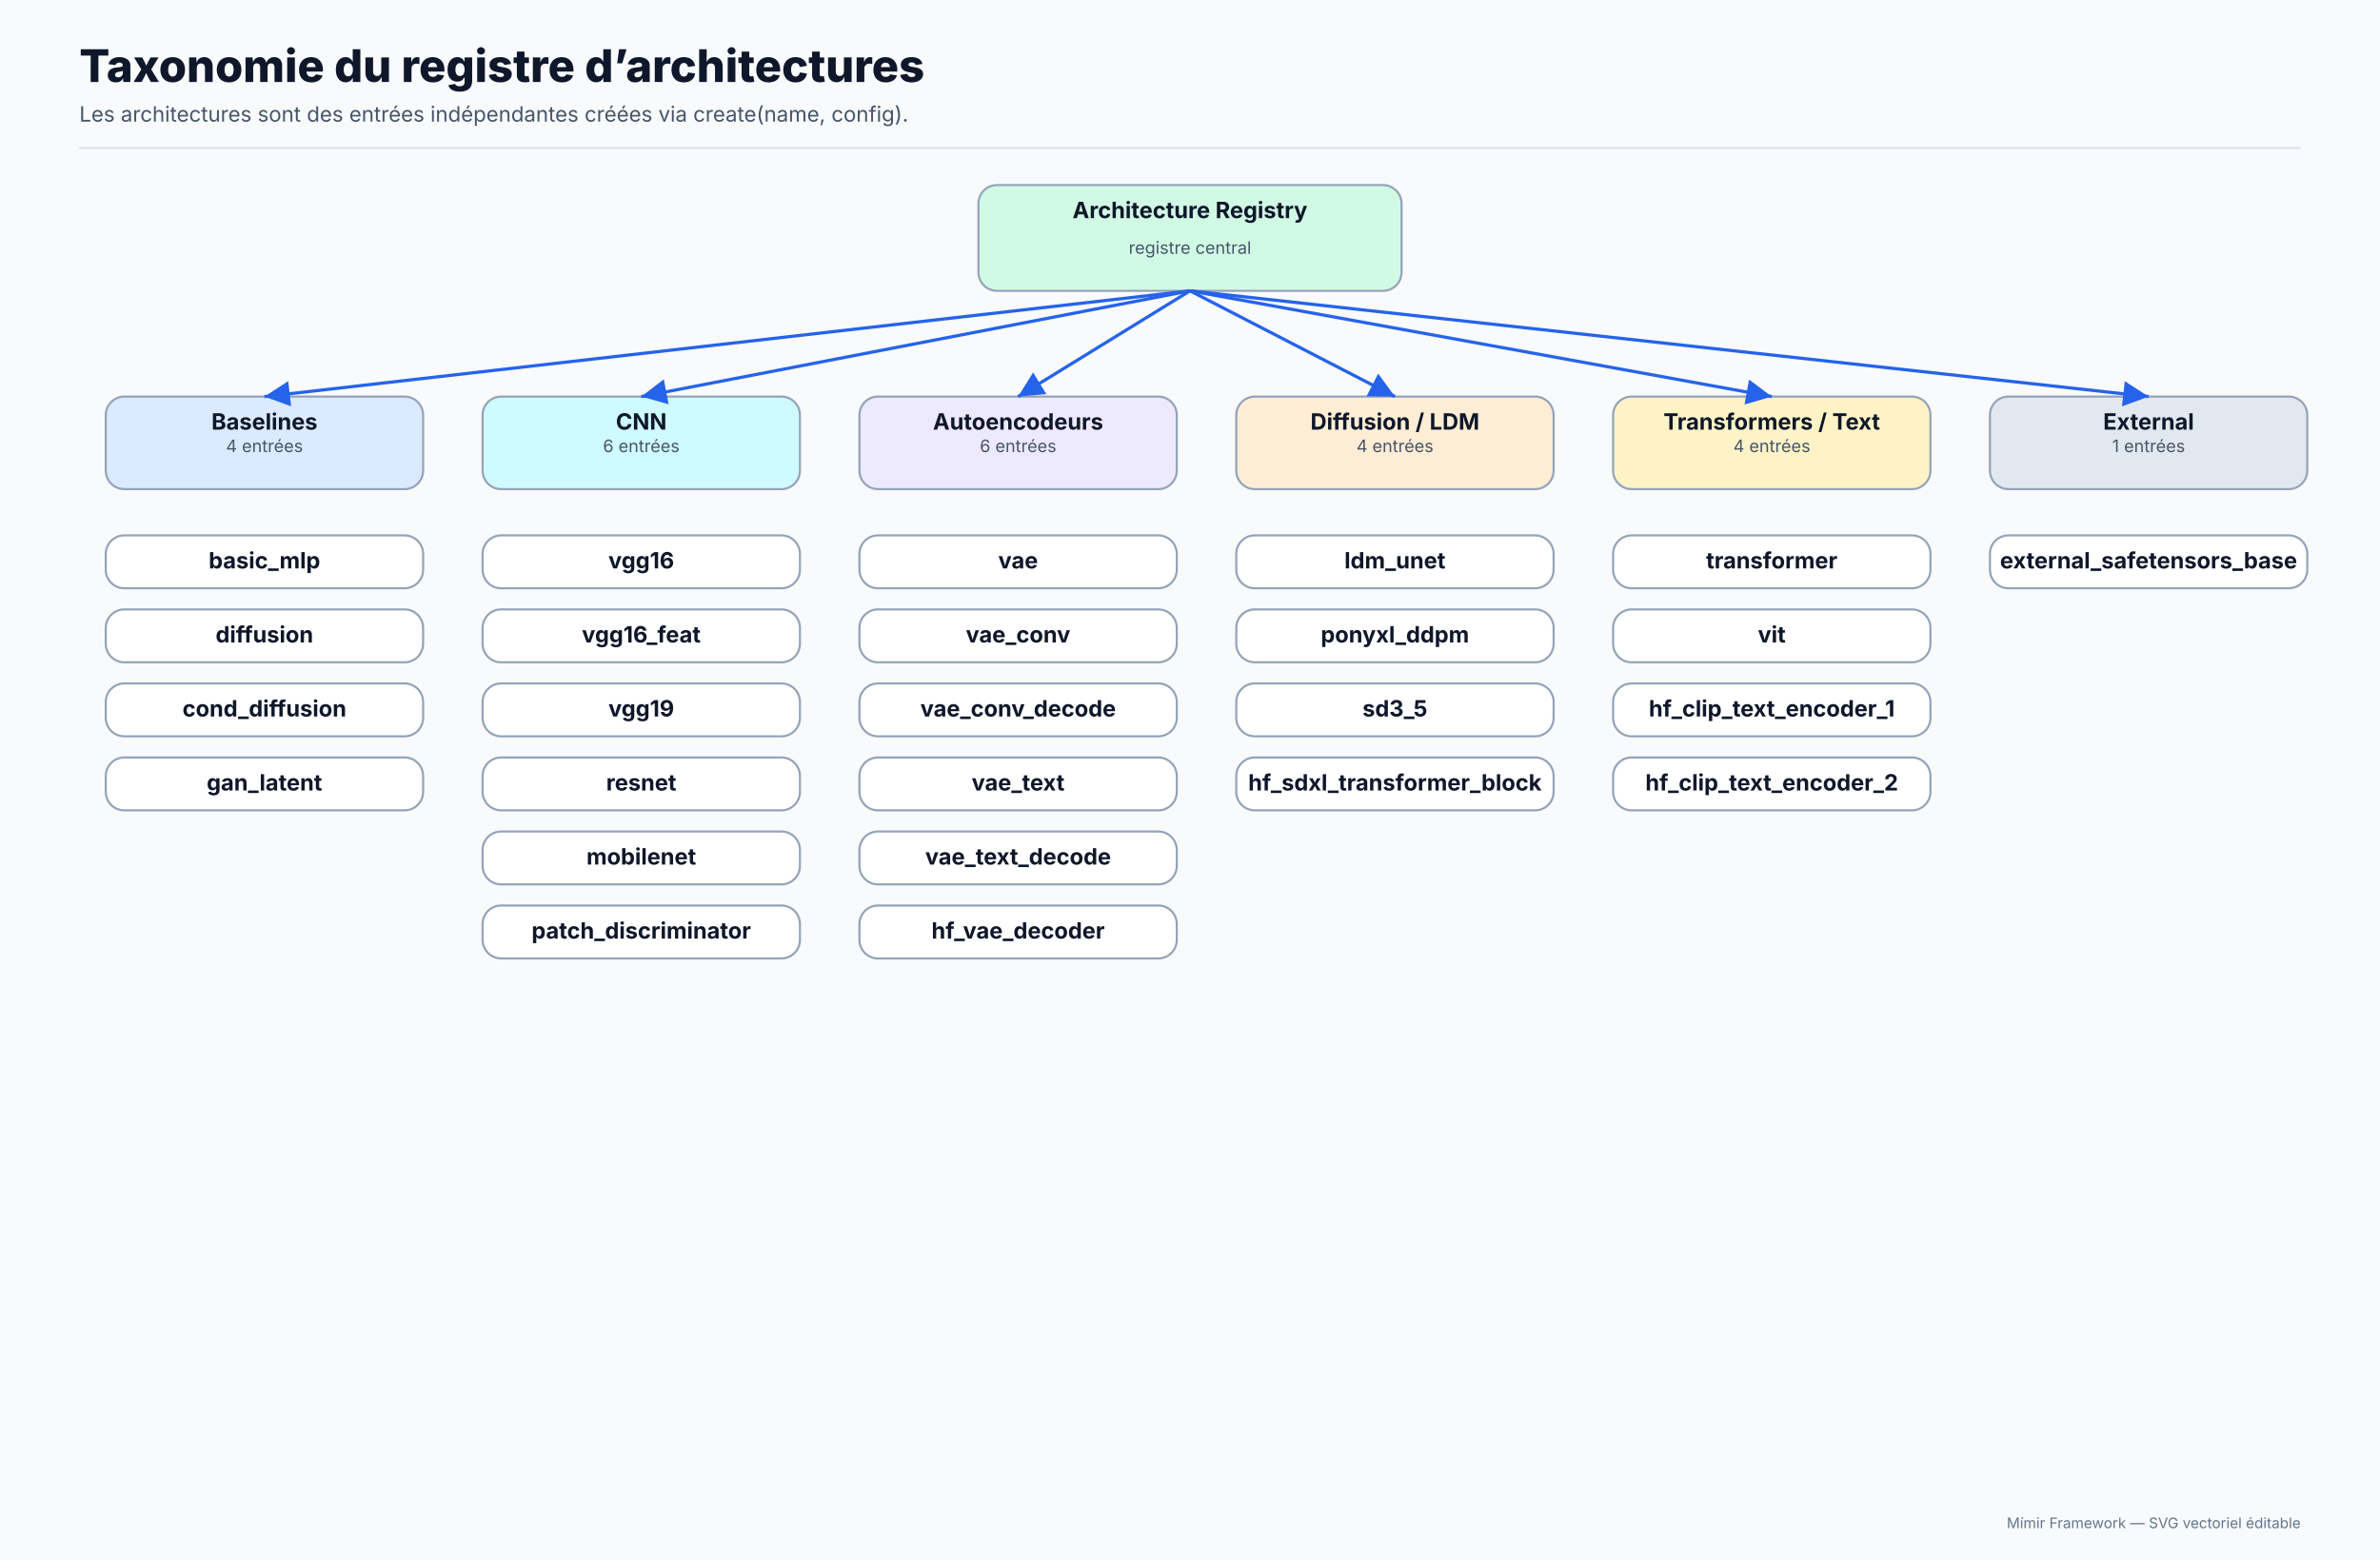
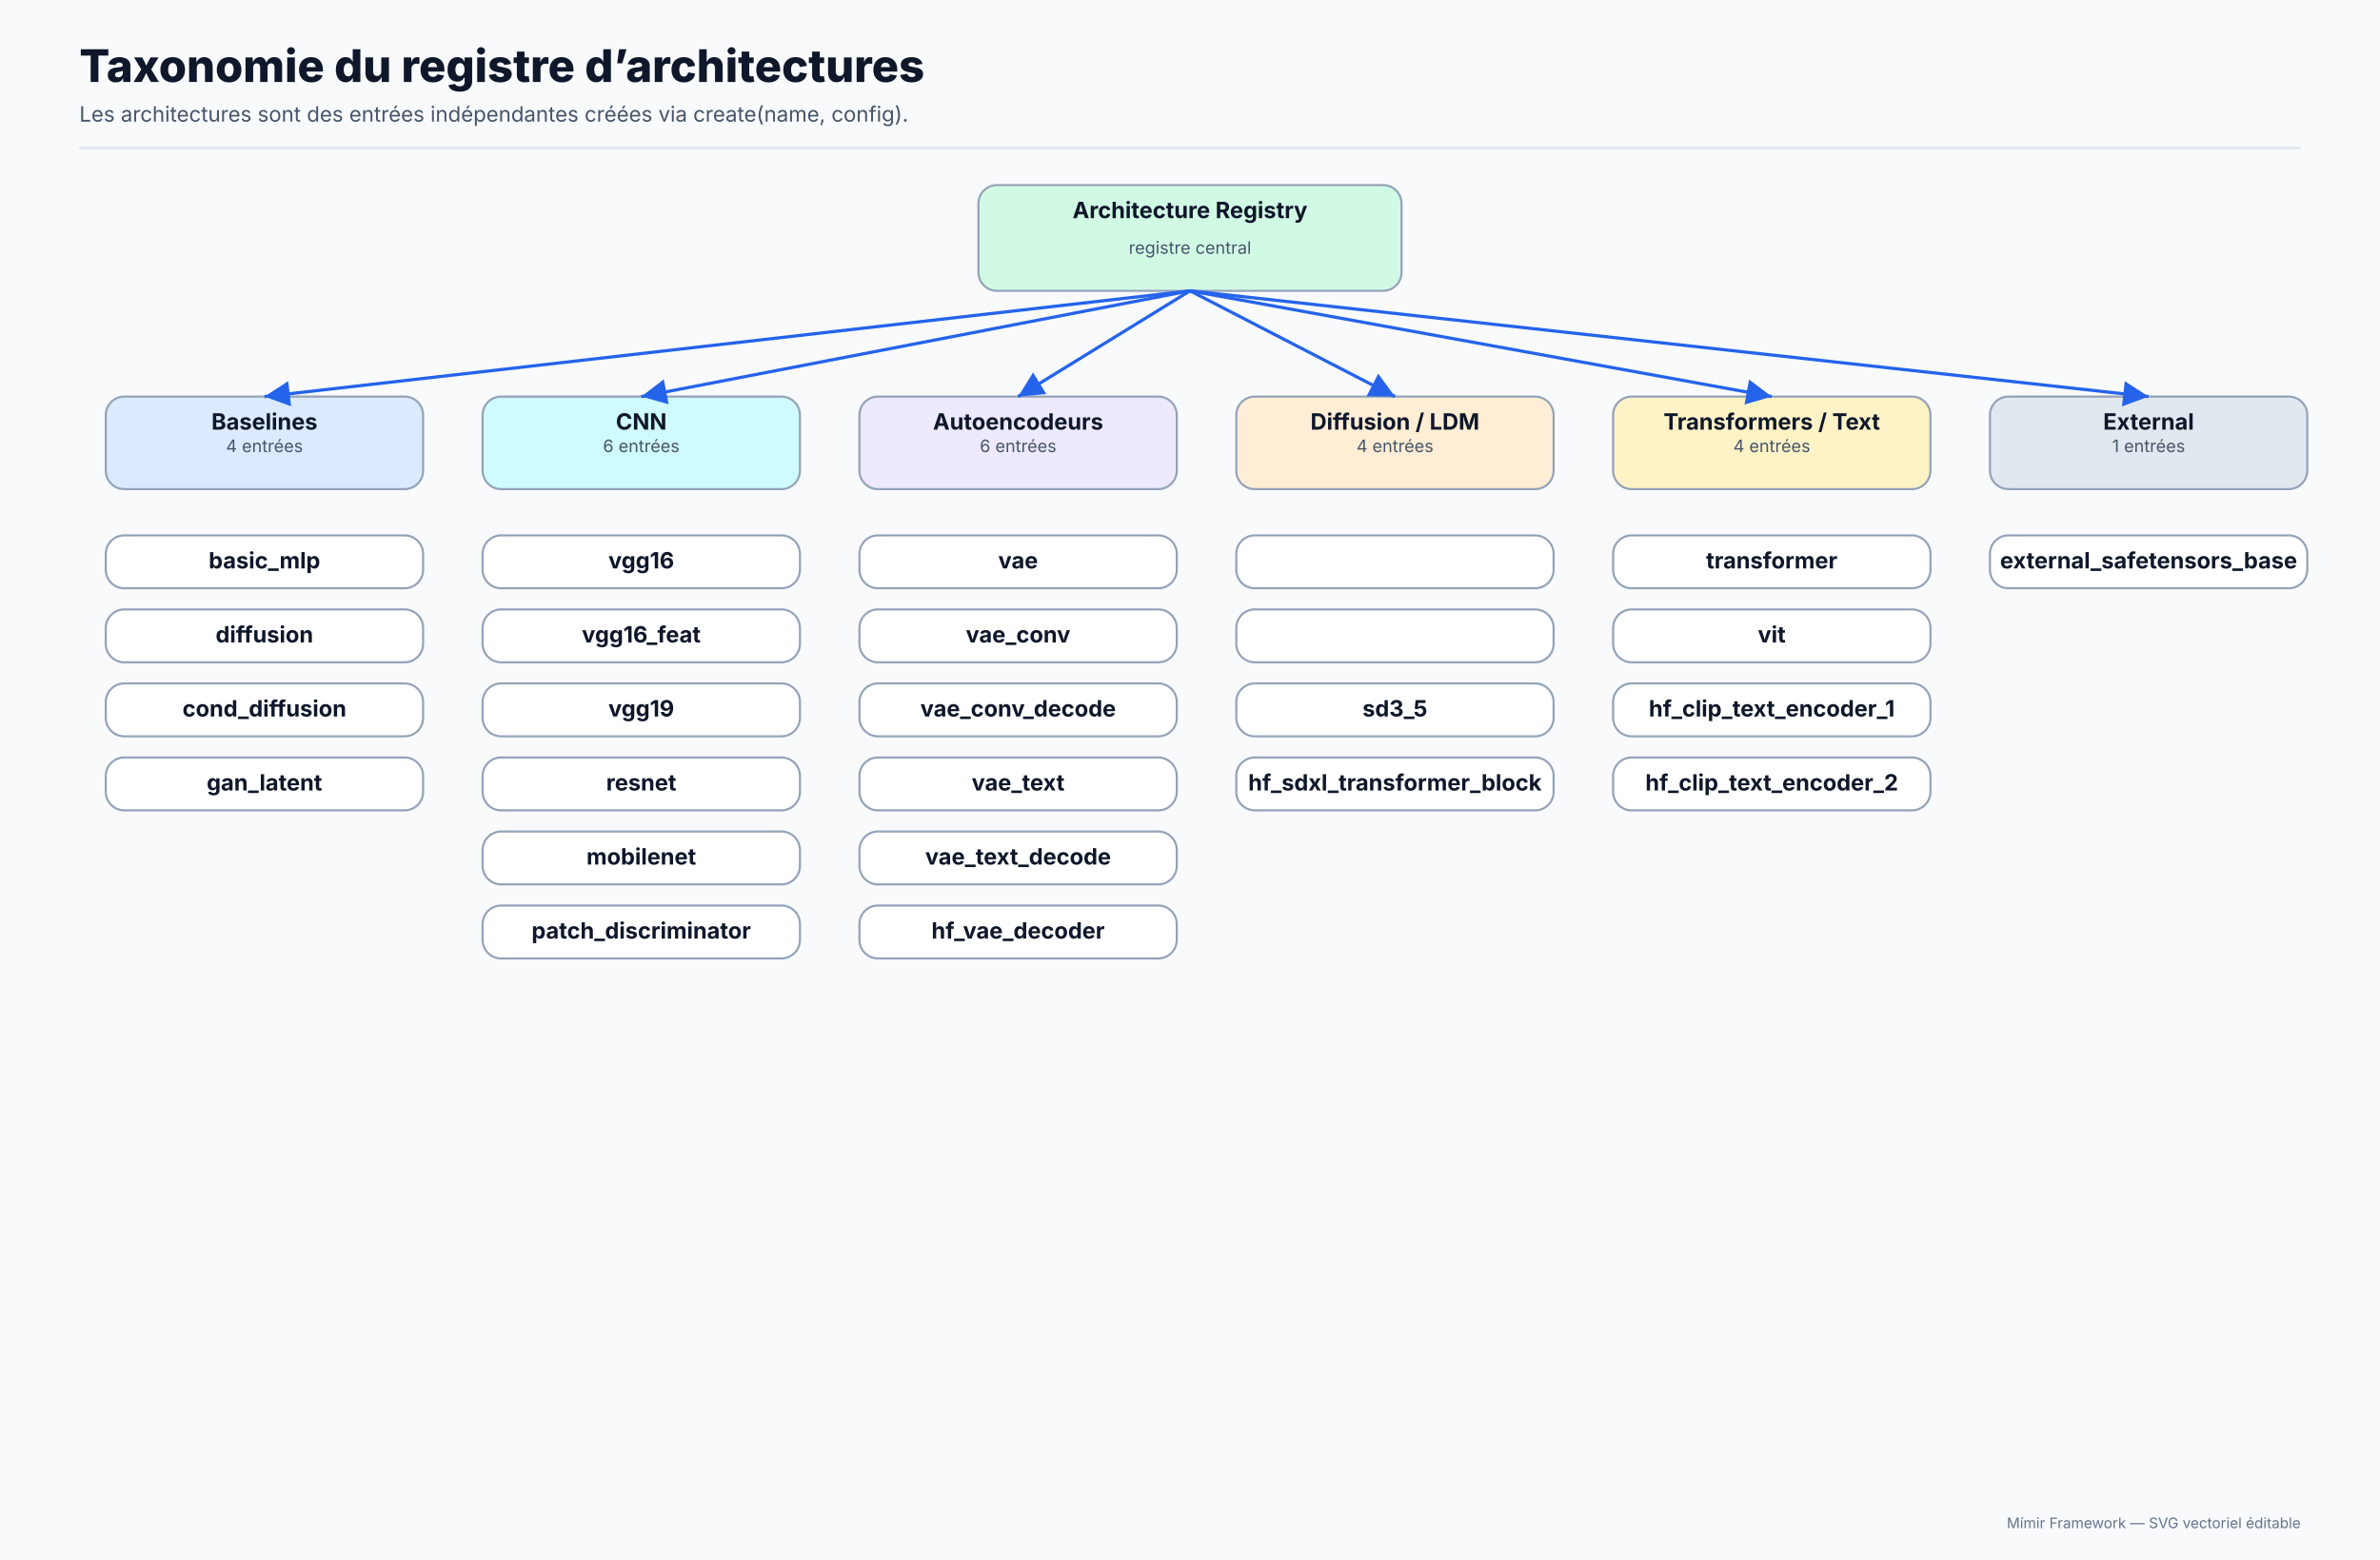
<svg xmlns="http://www.w3.org/2000/svg" width="1800" height="1180" viewBox="0 0 1800 1180" role="img" aria-labelledby="title desc">
  <defs>
    <marker id="arrow" markerWidth="12" markerHeight="12" refX="10" refY="6" orient="auto" markerUnits="strokeWidth">
      <path d="M2,2 L10,6 L2,10 z" fill="#475569" />
    </marker>
    <marker id="arrowBlue" markerWidth="12" markerHeight="12" refX="10" refY="6" orient="auto" markerUnits="strokeWidth">
      <path d="M2,2 L10,6 L2,10 z" fill="#2563eb" />
    </marker>
    <style>text{font-family:Inter,Segoe UI,Arial,sans-serif}.title{font-size:34px;font-weight:800;fill:#0f172a}.subtitle{font-size:16px;fill:#475569}.label{font-size:17px;font-weight:700;fill:#0f172a}.small{font-size:13px;fill:#475569}.tiny{font-size:11px;fill:#64748b}.box{stroke:#94a3b8;stroke-width:1.4;rx:14}.edge{stroke:#475569;stroke-width:2.2;fill:none;marker-end:url(#arrow)}.edgeB{stroke:#2563eb;stroke-width:2.4;fill:none;marker-end:url(#arrowBlue)}.dash{stroke-dasharray:7 7}.note{font-size:12px;fill:#475569}</style>
  </defs>
  <rect width="100%" height="100%" fill="#f8fafc" />
  <text x="60" y="62" class="title" text-anchor="start">Taxonomie du registre d’architectures</text>
  <text x="60" y="92" class="subtitle" text-anchor="start">Les architectures sont des entrées indépendantes créées via create(name, config).</text>
  <line x1="60" y1="112" x2="1740" y2="112" stroke="#e2e8f0" stroke-width="2" />
  <rect x="740" y="140" width="320" height="80" rx="14" fill="#d1fae5" stroke="#94a3b8" stroke-width="1.6" />
  <text x="900.0" y="165" class="label" text-anchor="middle">Architecture Registry</text>
  <text x="900.0" y="192" class="small" text-anchor="middle">registre central</text>
  <rect x="80" y="300" width="240" height="70" rx="14" fill="#dbeafe" stroke="#94a3b8" stroke-width="1.6" />
  <text x="200.0" y="325" class="label" text-anchor="middle">Baselines</text>
  <text x="200.0" y="342" class="small" text-anchor="middle">4 entrées</text>
  <path d="M900,220 L200,300" class="edgeB" />
  <rect x="80" y="405" width="240" height="40" rx="14" fill="#ffffff" stroke="#94a3b8" stroke-width="1.6" />
  <text x="200.0" y="430" class="label" text-anchor="middle">basic_mlp</text>
  <rect x="80" y="461" width="240" height="40" rx="14" fill="#ffffff" stroke="#94a3b8" stroke-width="1.6" />
  <text x="200.0" y="486" class="label" text-anchor="middle">diffusion</text>
  <rect x="80" y="517" width="240" height="40" rx="14" fill="#ffffff" stroke="#94a3b8" stroke-width="1.6" />
  <text x="200.0" y="542" class="label" text-anchor="middle">cond_diffusion</text>
  <rect x="80" y="573" width="240" height="40" rx="14" fill="#ffffff" stroke="#94a3b8" stroke-width="1.6" />
  <text x="200.0" y="598" class="label" text-anchor="middle">gan_latent</text>
  <rect x="365" y="300" width="240" height="70" rx="14" fill="#cffafe" stroke="#94a3b8" stroke-width="1.6" />
  <text x="485.0" y="325" class="label" text-anchor="middle">CNN</text>
  <text x="485.0" y="342" class="small" text-anchor="middle">6 entrées</text>
  <path d="M900,220 L485,300" class="edgeB" />
  <rect x="365" y="405" width="240" height="40" rx="14" fill="#ffffff" stroke="#94a3b8" stroke-width="1.6" />
  <text x="485.0" y="430" class="label" text-anchor="middle">vgg16</text>
  <rect x="365" y="461" width="240" height="40" rx="14" fill="#ffffff" stroke="#94a3b8" stroke-width="1.6" />
  <text x="485.0" y="486" class="label" text-anchor="middle">vgg16_feat</text>
  <rect x="365" y="517" width="240" height="40" rx="14" fill="#ffffff" stroke="#94a3b8" stroke-width="1.6" />
  <text x="485.0" y="542" class="label" text-anchor="middle">vgg19</text>
  <rect x="365" y="573" width="240" height="40" rx="14" fill="#ffffff" stroke="#94a3b8" stroke-width="1.6" />
  <text x="485.0" y="598" class="label" text-anchor="middle">resnet</text>
  <rect x="365" y="629" width="240" height="40" rx="14" fill="#ffffff" stroke="#94a3b8" stroke-width="1.6" />
  <text x="485.0" y="654" class="label" text-anchor="middle">mobilenet</text>
  <rect x="365" y="685" width="240" height="40" rx="14" fill="#ffffff" stroke="#94a3b8" stroke-width="1.6" />
  <text x="485.0" y="710" class="label" text-anchor="middle">patch_discriminator</text>
  <rect x="650" y="300" width="240" height="70" rx="14" fill="#ede9fe" stroke="#94a3b8" stroke-width="1.6" />
  <text x="770.0" y="325" class="label" text-anchor="middle">Autoencodeurs</text>
  <text x="770.0" y="342" class="small" text-anchor="middle">6 entrées</text>
  <path d="M900,220 L770,300" class="edgeB" />
  <rect x="650" y="405" width="240" height="40" rx="14" fill="#ffffff" stroke="#94a3b8" stroke-width="1.6" />
  <text x="770.0" y="430" class="label" text-anchor="middle">vae</text>
  <rect x="650" y="461" width="240" height="40" rx="14" fill="#ffffff" stroke="#94a3b8" stroke-width="1.6" />
  <text x="770.0" y="486" class="label" text-anchor="middle">vae_conv</text>
  <rect x="650" y="517" width="240" height="40" rx="14" fill="#ffffff" stroke="#94a3b8" stroke-width="1.6" />
  <text x="770.0" y="542" class="label" text-anchor="middle">vae_conv_decode</text>
  <rect x="650" y="573" width="240" height="40" rx="14" fill="#ffffff" stroke="#94a3b8" stroke-width="1.6" />
  <text x="770.0" y="598" class="label" text-anchor="middle">vae_text</text>
  <rect x="650" y="629" width="240" height="40" rx="14" fill="#ffffff" stroke="#94a3b8" stroke-width="1.6" />
  <text x="770.0" y="654" class="label" text-anchor="middle">vae_text_decode</text>
  <rect x="650" y="685" width="240" height="40" rx="14" fill="#ffffff" stroke="#94a3b8" stroke-width="1.6" />
  <text x="770.0" y="710" class="label" text-anchor="middle">hf_vae_decoder</text>
  <rect x="935" y="300" width="240" height="70" rx="14" fill="#ffedd5" stroke="#94a3b8" stroke-width="1.6" />
  <text x="1055.0" y="325" class="label" text-anchor="middle">Diffusion / LDM</text>
  <text x="1055.0" y="342" class="small" text-anchor="middle">4 entrées</text>
  <path d="M900,220 L1055,300" class="edgeB" />
  <rect x="935" y="405" width="240" height="40" rx="14" fill="#ffffff" stroke="#94a3b8" stroke-width="1.6" />
-   <text x="1055.0" y="430" class="label" text-anchor="middle">ldm_unet</text>
  <rect x="935" y="461" width="240" height="40" rx="14" fill="#ffffff" stroke="#94a3b8" stroke-width="1.6" />
-   <text x="1055.0" y="486" class="label" text-anchor="middle">ponyxl_ddpm</text>
  <rect x="935" y="517" width="240" height="40" rx="14" fill="#ffffff" stroke="#94a3b8" stroke-width="1.6" />
  <text x="1055.0" y="542" class="label" text-anchor="middle">sd3_5</text>
  <rect x="935" y="573" width="240" height="40" rx="14" fill="#ffffff" stroke="#94a3b8" stroke-width="1.6" />
  <text x="1055.0" y="598" class="label" text-anchor="middle">hf_sdxl_transformer_block</text>
  <rect x="1220" y="300" width="240" height="70" rx="14" fill="#fef3c7" stroke="#94a3b8" stroke-width="1.6" />
  <text x="1340.0" y="325" class="label" text-anchor="middle">Transformers / Text</text>
  <text x="1340.0" y="342" class="small" text-anchor="middle">4 entrées</text>
  <path d="M900,220 L1340,300" class="edgeB" />
  <rect x="1220" y="405" width="240" height="40" rx="14" fill="#ffffff" stroke="#94a3b8" stroke-width="1.6" />
  <text x="1340.0" y="430" class="label" text-anchor="middle">transformer</text>
  <rect x="1220" y="461" width="240" height="40" rx="14" fill="#ffffff" stroke="#94a3b8" stroke-width="1.6" />
  <text x="1340.0" y="486" class="label" text-anchor="middle">vit</text>
  <rect x="1220" y="517" width="240" height="40" rx="14" fill="#ffffff" stroke="#94a3b8" stroke-width="1.6" />
  <text x="1340.0" y="542" class="label" text-anchor="middle">hf_clip_text_encoder_1</text>
  <rect x="1220" y="573" width="240" height="40" rx="14" fill="#ffffff" stroke="#94a3b8" stroke-width="1.6" />
  <text x="1340.0" y="598" class="label" text-anchor="middle">hf_clip_text_encoder_2</text>
  <rect x="1505" y="300" width="240" height="70" rx="14" fill="#e2e8f0" stroke="#94a3b8" stroke-width="1.6" />
  <text x="1625.0" y="325" class="label" text-anchor="middle">External</text>
  <text x="1625.0" y="342" class="small" text-anchor="middle">1 entrées</text>
  <path d="M900,220 L1625,300" class="edgeB" />
  <rect x="1505" y="405" width="240" height="40" rx="14" fill="#ffffff" stroke="#94a3b8" stroke-width="1.6" />
  <text x="1625.0" y="430" class="label" text-anchor="middle">external_safetensors_base</text>
  <text x="1740" y="1156" class="tiny" text-anchor="end">Mímir Framework — SVG vectoriel éditable</text>
</svg>
